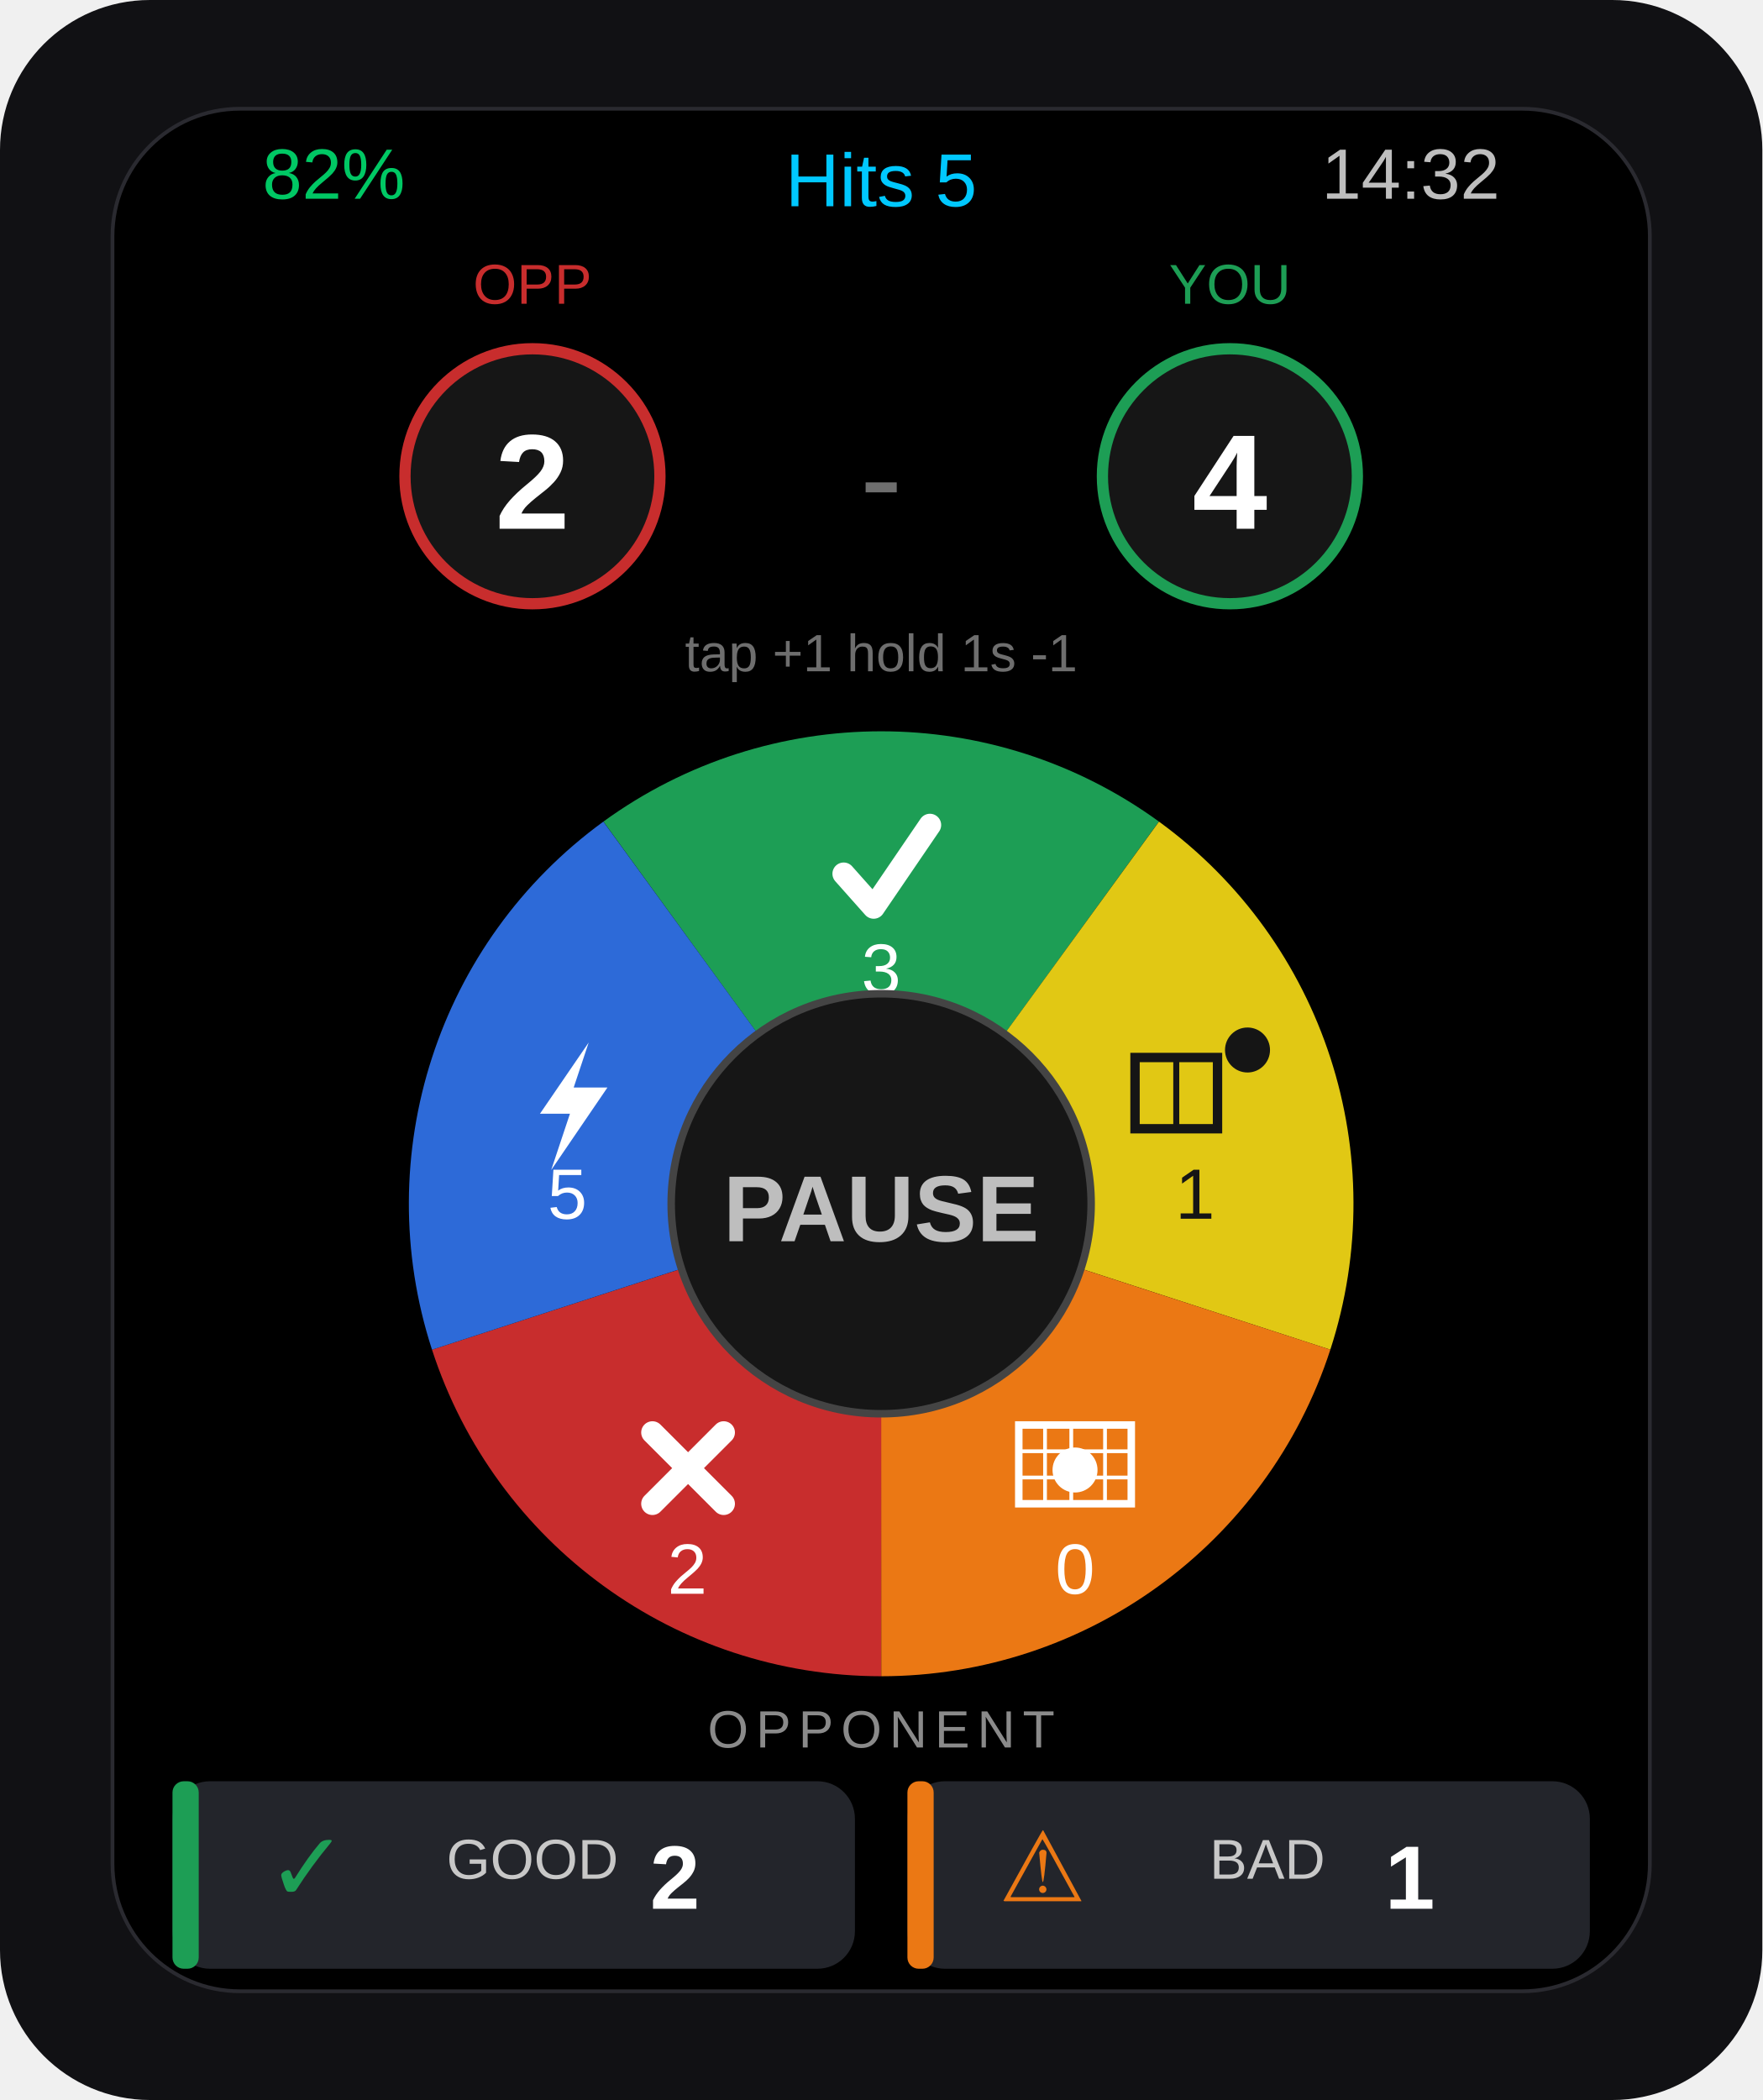
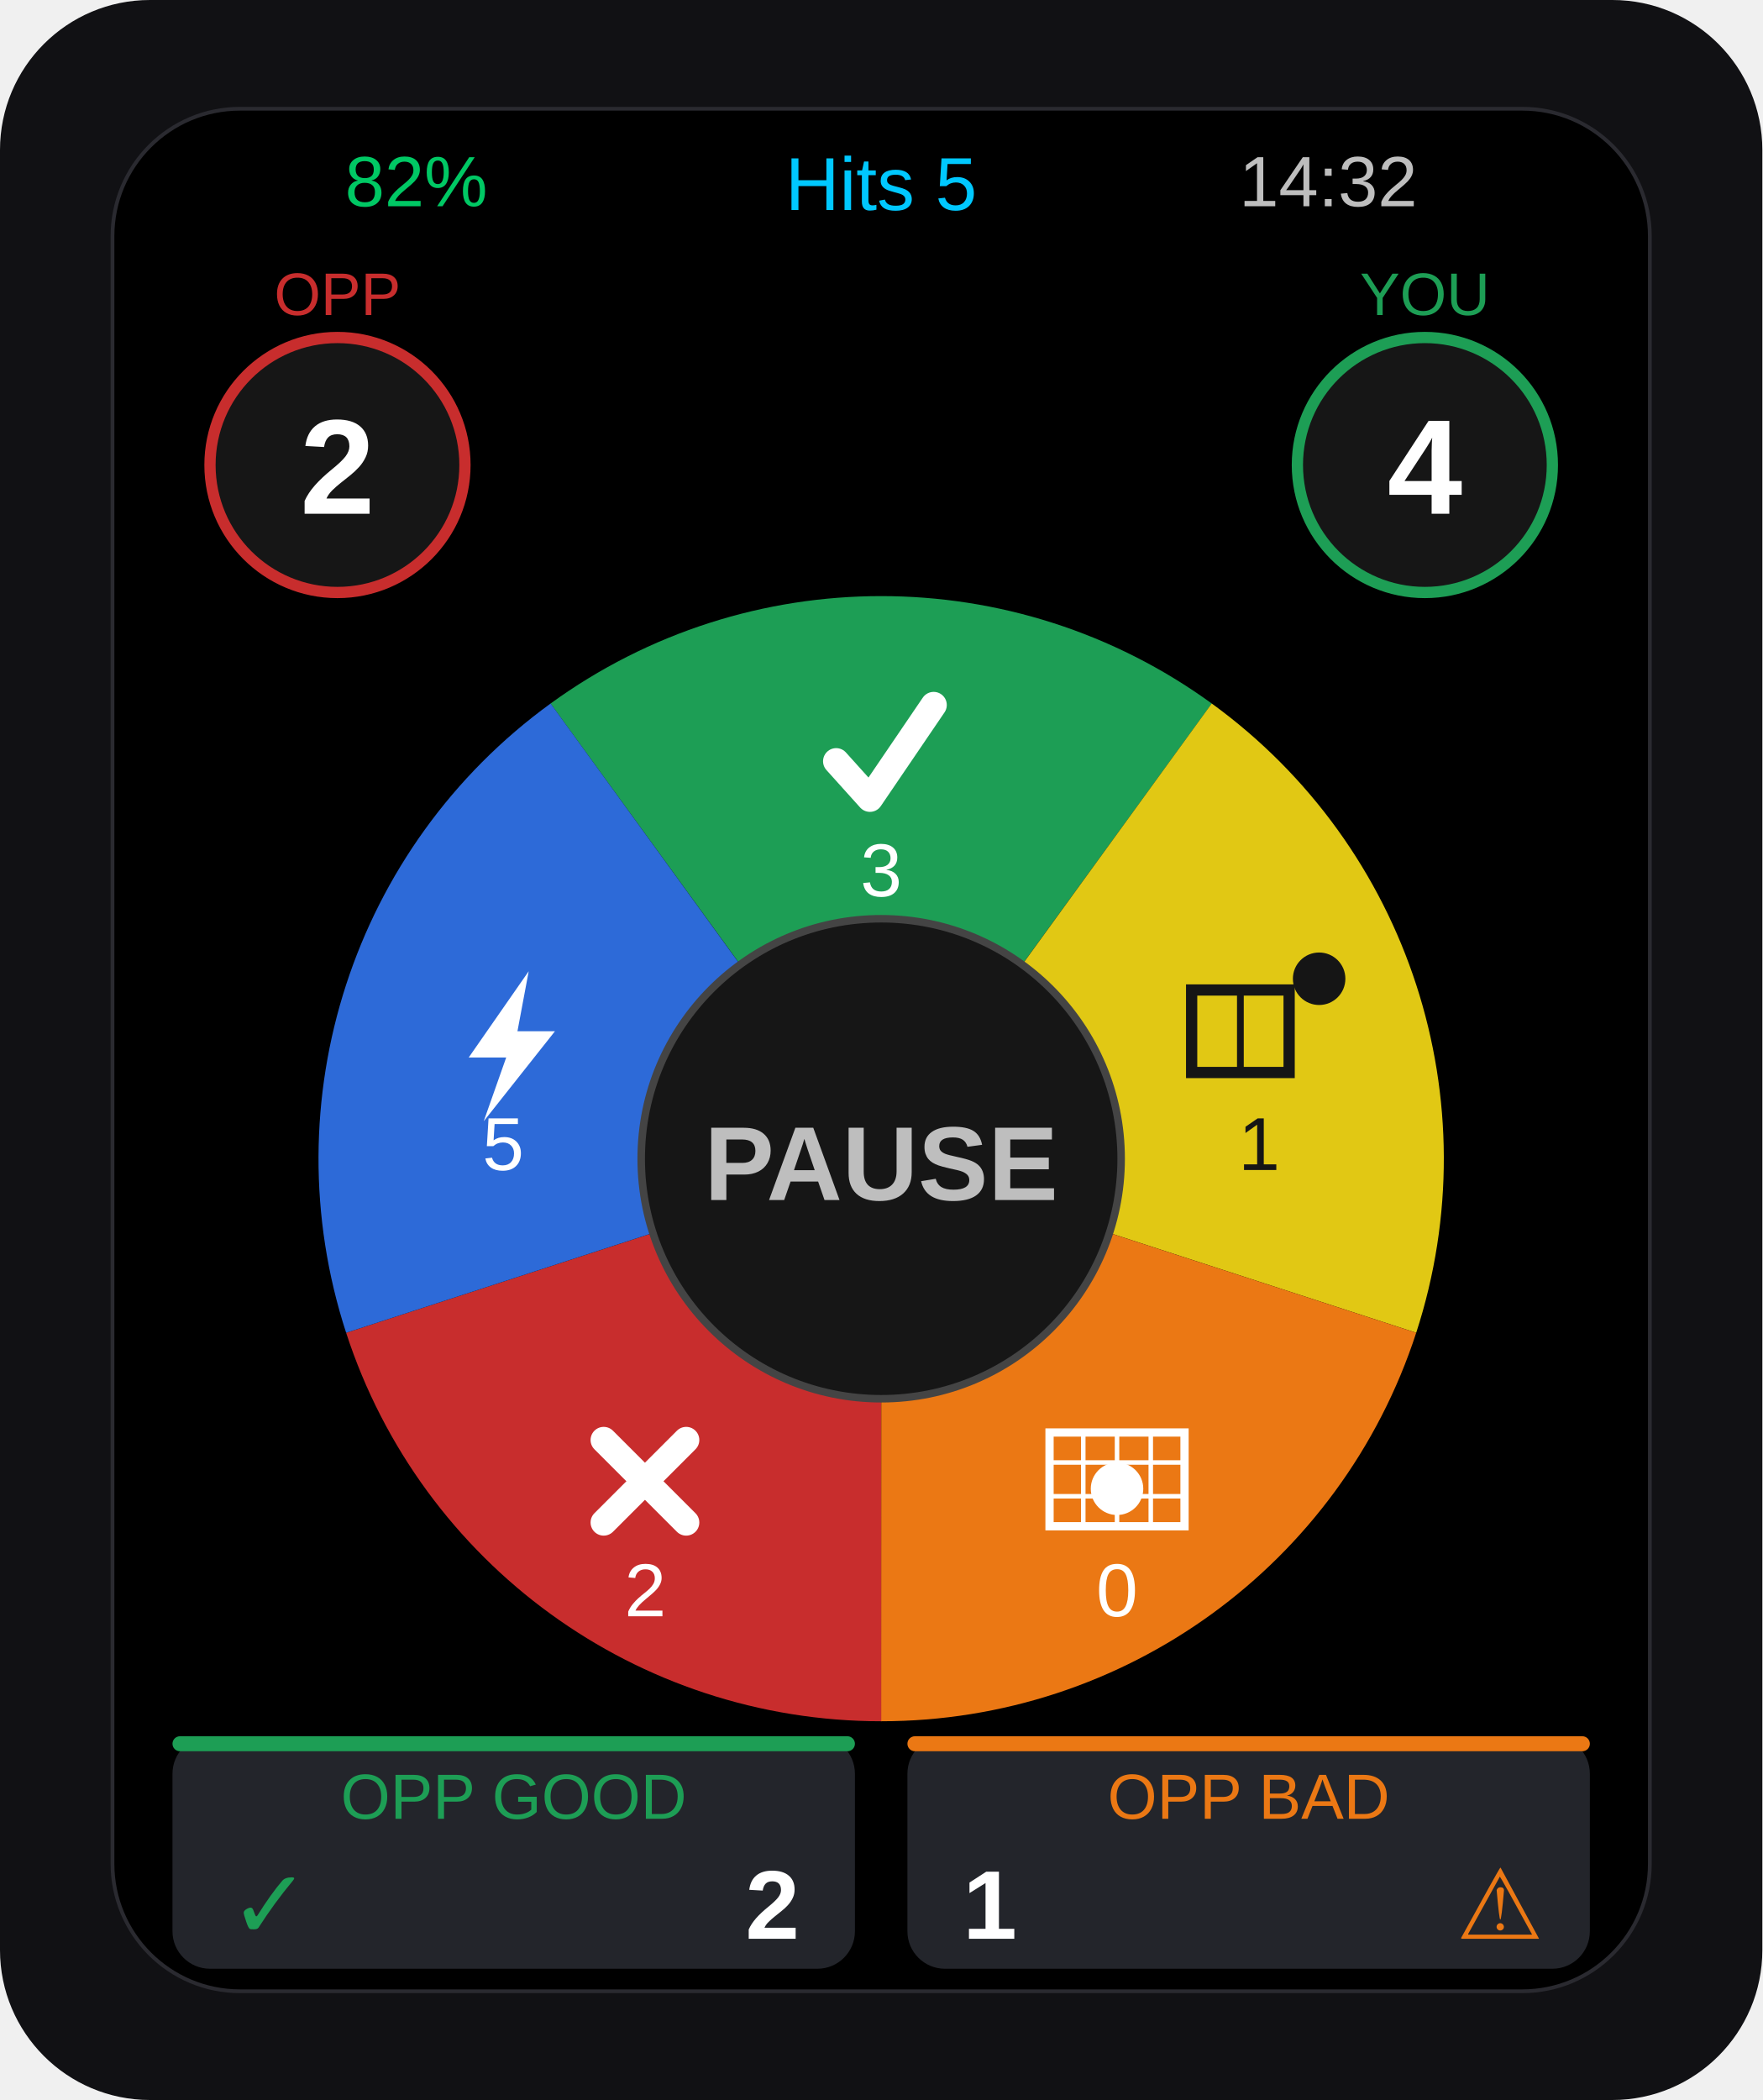
<svg xmlns="http://www.w3.org/2000/svg" viewBox="0 0 470 560" font-family="Segoe UI, Arial, sans-serif">
  <rect x="0" y="0" width="470" height="560" rx="40" fill="#111114" />
  <rect x="30" y="29" width="410" height="502" rx="34" fill="#000000" stroke="#2a2a30" stroke-width="1" />
  <g transform="translate(30,29)">
-     <text x="40" y="24" fill="#00c864" font-size="19">82%</text>
-     <text x="205" y="26" fill="#00c8ff" font-size="20" text-anchor="middle">Hits 5</text>
-     <text x="370" y="24" fill="#bebebe" font-size="19" text-anchor="end">14:32</text>
-     <text x="112" y="52" fill="#c82d2d" font-size="15" text-anchor="middle">OPP</text>
-     <circle cx="112" cy="98" r="34" fill="#161616" stroke="#c82d2d" stroke-width="3" />
-     <text x="112" y="112" fill="#ffffff" font-size="36" font-weight="bold" text-anchor="middle">2</text>
-     <text x="205" y="110" fill="#6e6e6e" font-size="34" text-anchor="middle">-</text>
-     <text x="298" y="52" fill="#1d9e55" font-size="15" text-anchor="middle">YOU</text>
-     <circle cx="298" cy="98" r="34" fill="#161616" stroke="#1d9e55" stroke-width="3" />
-     <text x="298" y="112" fill="#ffffff" font-size="36" font-weight="bold" text-anchor="middle">4</text>
-     <text x="205" y="150" fill="#6e6e6e" font-size="14" text-anchor="middle">tap +1    hold 1s -1</text>
-     <g fill="none" stroke-width="70">
-       <path d="M151.5 218.4 A91 91 0 0 1 258.5 218.4" stroke="#1d9e55" />
-       <path d="M258.5 218.4 A91 91 0 0 1 291.5 320.1" stroke="#e1c814" />
-       <path d="M291.5 320.1 A91 91 0 0 1 205.0 383.0" stroke="#eb7814" />
-       <path d="M205.0 383.0 A91 91 0 0 1 118.5 320.1" stroke="#c82d2d" />
-       <path d="M118.5 320.1 A91 91 0 0 1 151.5 218.4" stroke="#2d6ad8" />
+     <text x="62" y="26" fill="#00c864" font-size="19">82%</text>
+     <text x="205" y="27" fill="#00c8ff" font-size="20" text-anchor="middle">Hits 5</text>
+     <text x="348" y="26" fill="#bebebe" font-size="19" text-anchor="end">14:32</text>
+     <text x="60" y="55" fill="#c82d2d" font-size="16" text-anchor="middle">OPP</text>
+     <circle cx="60" cy="95" r="34" fill="#161616" stroke="#c82d2d" stroke-width="3" />
+     <text x="60" y="108" fill="#ffffff" font-size="36" font-weight="bold" text-anchor="middle">2</text>
+     <text x="350" y="55" fill="#1d9e55" font-size="16" text-anchor="middle">YOU</text>
+     <circle cx="350" cy="95" r="34" fill="#161616" stroke="#1d9e55" stroke-width="3" />
+     <text x="350" y="108" fill="#ffffff" font-size="36" font-weight="bold" text-anchor="middle">4</text>
+     <g fill="none" stroke-width="86">
+       <path d="M142.1 193.4 A107 107 0 0 1 267.9 193.4" stroke="#1d9e55" />
+       <path d="M267.9 193.4 A107 107 0 0 1 306.8 313.1" stroke="#e1c814" />
+       <path d="M306.8 313.1 A107 107 0 0 1 205.0 387.0" stroke="#eb7814" />
+       <path d="M205.0 387.0 A107 107 0 0 1 103.2 313.1" stroke="#c82d2d" />
+       <path d="M103.2 313.1 A107 107 0 0 1 142.1 193.4" stroke="#2d6ad8" />
    </g>
-     <polyline points="195,204 203,213 218,191" fill="none" stroke="#fff" stroke-width="6" stroke-linecap="round" stroke-linejoin="round" />
-     <text x="205" y="236" font-size="19" fill="#fff" text-anchor="middle">3</text>
-     <g transform="translate(288.7,262)">
-       <rect x="-16" y="-9" width="22" height="19" fill="none" stroke="#151515" stroke-width="2.5" />
-       <line x1="-5" y1="-9" x2="-5" y2="10" stroke="#151515" stroke-width="1.6" />
-       <circle cx="14" cy="-11" r="6" fill="#151515" />
+     <polyline points="193,174 202,184 219,159" fill="none" stroke="#fff" stroke-width="7" stroke-linecap="round" stroke-linejoin="round" />
+     <text x="205" y="210" font-size="20" fill="#fff" text-anchor="middle">3</text>
+     <g transform="translate(305.8,245)">
+       <rect x="-18" y="-10" width="26" height="22" fill="none" stroke="#151515" stroke-width="3" />
+       <line x1="-5" y1="-10" x2="-5" y2="12" stroke="#151515" stroke-width="1.8" />
+       <circle cx="16" cy="-13" r="7" fill="#151515" />
    </g>
-     <text x="288.7" y="296" font-size="19" fill="#151515" text-anchor="middle">1</text>
-     <g transform="translate(256.7,360)" stroke="#fff" fill="none">
-       <rect x="-15" y="-9" width="30" height="21" stroke-width="2" />
-       <line x1="-8" y1="-9" x2="-8" y2="12" stroke-width="1" />
-       <line x1="-1" y1="-9" x2="-1" y2="12" stroke-width="1" />
-       <line x1="8" y1="-9" x2="8" y2="12" stroke-width="1" />
-       <line x1="-15" y1="-2" x2="15" y2="-2" stroke-width="1" />
-       <line x1="-15" y1="5" x2="15" y2="5" stroke-width="1" />
-       <circle cx="0" cy="3" r="6" fill="#fff" stroke="none" />
+     <text x="305.8" y="283" font-size="20" fill="#151515" text-anchor="middle">1</text>
+     <g transform="translate(267.9,364)" stroke="#fff" fill="none">
+       <rect x="-18" y="-11" width="36" height="25" stroke-width="2.2" />
+       <line x1="-9" y1="-11" x2="-9" y2="14" stroke-width="1.2" />
+       <line x1="0" y1="-11" x2="0" y2="14" stroke-width="1.2" />
+       <line x1="9" y1="-11" x2="9" y2="14" stroke-width="1.2" />
+       <line x1="-18" y1="-3" x2="18" y2="-3" stroke-width="1.2" />
+       <line x1="-18" y1="6" x2="18" y2="6" stroke-width="1.2" />
+       <circle cx="0" cy="4" r="7" fill="#fff" stroke="none" />
    </g>
-     <text x="256.7" y="396" font-size="19" fill="#fff" text-anchor="middle">0</text>
-     <g stroke="#fff" stroke-width="6" stroke-linecap="round">
-       <line x1="144" y1="353" x2="163" y2="372" />
-       <line x1="163" y1="353" x2="144" y2="372" />
+     <text x="267.9" y="402" font-size="20" fill="#fff" text-anchor="middle">0</text>
+     <g stroke="#fff" stroke-width="7" stroke-linecap="round">
+       <line x1="131" y1="355" x2="153" y2="377" />
+       <line x1="153" y1="355" x2="131" y2="377" />
    </g>
-     <text x="153.3" y="396" font-size="19" fill="#fff" text-anchor="middle">2</text>
-     <polygon points="127,249 114,268 122,268 117,283 132,261 123,261" fill="#fff" />
-     <text x="121.3" y="296" font-size="19" fill="#fff" text-anchor="middle">5</text>
-     <circle cx="205" cy="292" r="56" fill="#161616" stroke="#444" stroke-width="2" />
-     <text x="205" y="302" fill="#bebebe" font-size="25" font-weight="bold" text-anchor="middle">PAUSE</text>
-     <text x="205" y="437" fill="#8a8a8a" font-size="14" text-anchor="middle" letter-spacing="2">OPPONENT</text>
-     <rect x="16" y="446" width="182" height="50" rx="10" fill="#23252b" />
-     <rect x="16" y="446" width="7" height="50" rx="3" fill="#1d9e55" />
-     <text x="52" y="478" font-size="26" fill="#1d9e55" text-anchor="middle">✓</text>
-     <text x="112" y="472" font-size="15" fill="#c8c8c8" text-anchor="middle">GOOD</text>
-     <text x="150" y="480" font-size="24" fill="#fff" text-anchor="middle" font-weight="bold">2</text>
-     <rect x="212" y="446" width="182" height="50" rx="10" fill="#23252b" />
-     <rect x="212" y="446" width="7" height="50" rx="3" fill="#eb7814" />
-     <text x="248" y="478" font-size="26" fill="#eb7814" text-anchor="middle">⚠</text>
-     <text x="308" y="472" font-size="15" fill="#c8c8c8" text-anchor="middle">BAD</text>
-     <text x="346" y="480" font-size="24" fill="#fff" text-anchor="middle" font-weight="bold">1</text>
+     <text x="142.1" y="402" font-size="20" fill="#fff" text-anchor="middle">2</text>
+     <polygon points="111,230 95,253 105,253 99,270 118,246 108,246" fill="#fff" />
+     <text x="104.2" y="283" font-size="20" fill="#fff" text-anchor="middle">5</text>
+     <circle cx="205" cy="280" r="64" fill="#161616" stroke="#444" stroke-width="2" />
+     <text x="205" y="291" fill="#bebebe" font-size="28" font-weight="bold" text-anchor="middle">PAUSE</text>
+     <rect x="16" y="434" width="182" height="62" rx="10" fill="#23252b" />
+     <rect x="16" y="434" width="182" height="4" rx="2" fill="#1d9e55" />
+     <text x="107" y="456" fill="#1d9e55" font-size="17" text-anchor="middle">OPP GOOD</text>
+     <text x="42" y="488" fill="#1d9e55" font-size="26" text-anchor="middle">✓</text>
+     <text x="176" y="488" fill="#fff" font-size="26" font-weight="bold" text-anchor="middle">2</text>
+     <rect x="212" y="434" width="182" height="62" rx="10" fill="#23252b" />
+     <rect x="212" y="434" width="182" height="4" rx="2" fill="#eb7814" />
+     <text x="303" y="456" fill="#eb7814" font-size="17" text-anchor="middle">OPP BAD</text>
+     <text x="370" y="488" fill="#eb7814" font-size="26" text-anchor="middle">⚠</text>
+     <text x="234" y="488" fill="#fff" font-size="26" font-weight="bold" text-anchor="middle">1</text>
  </g>
</svg>
